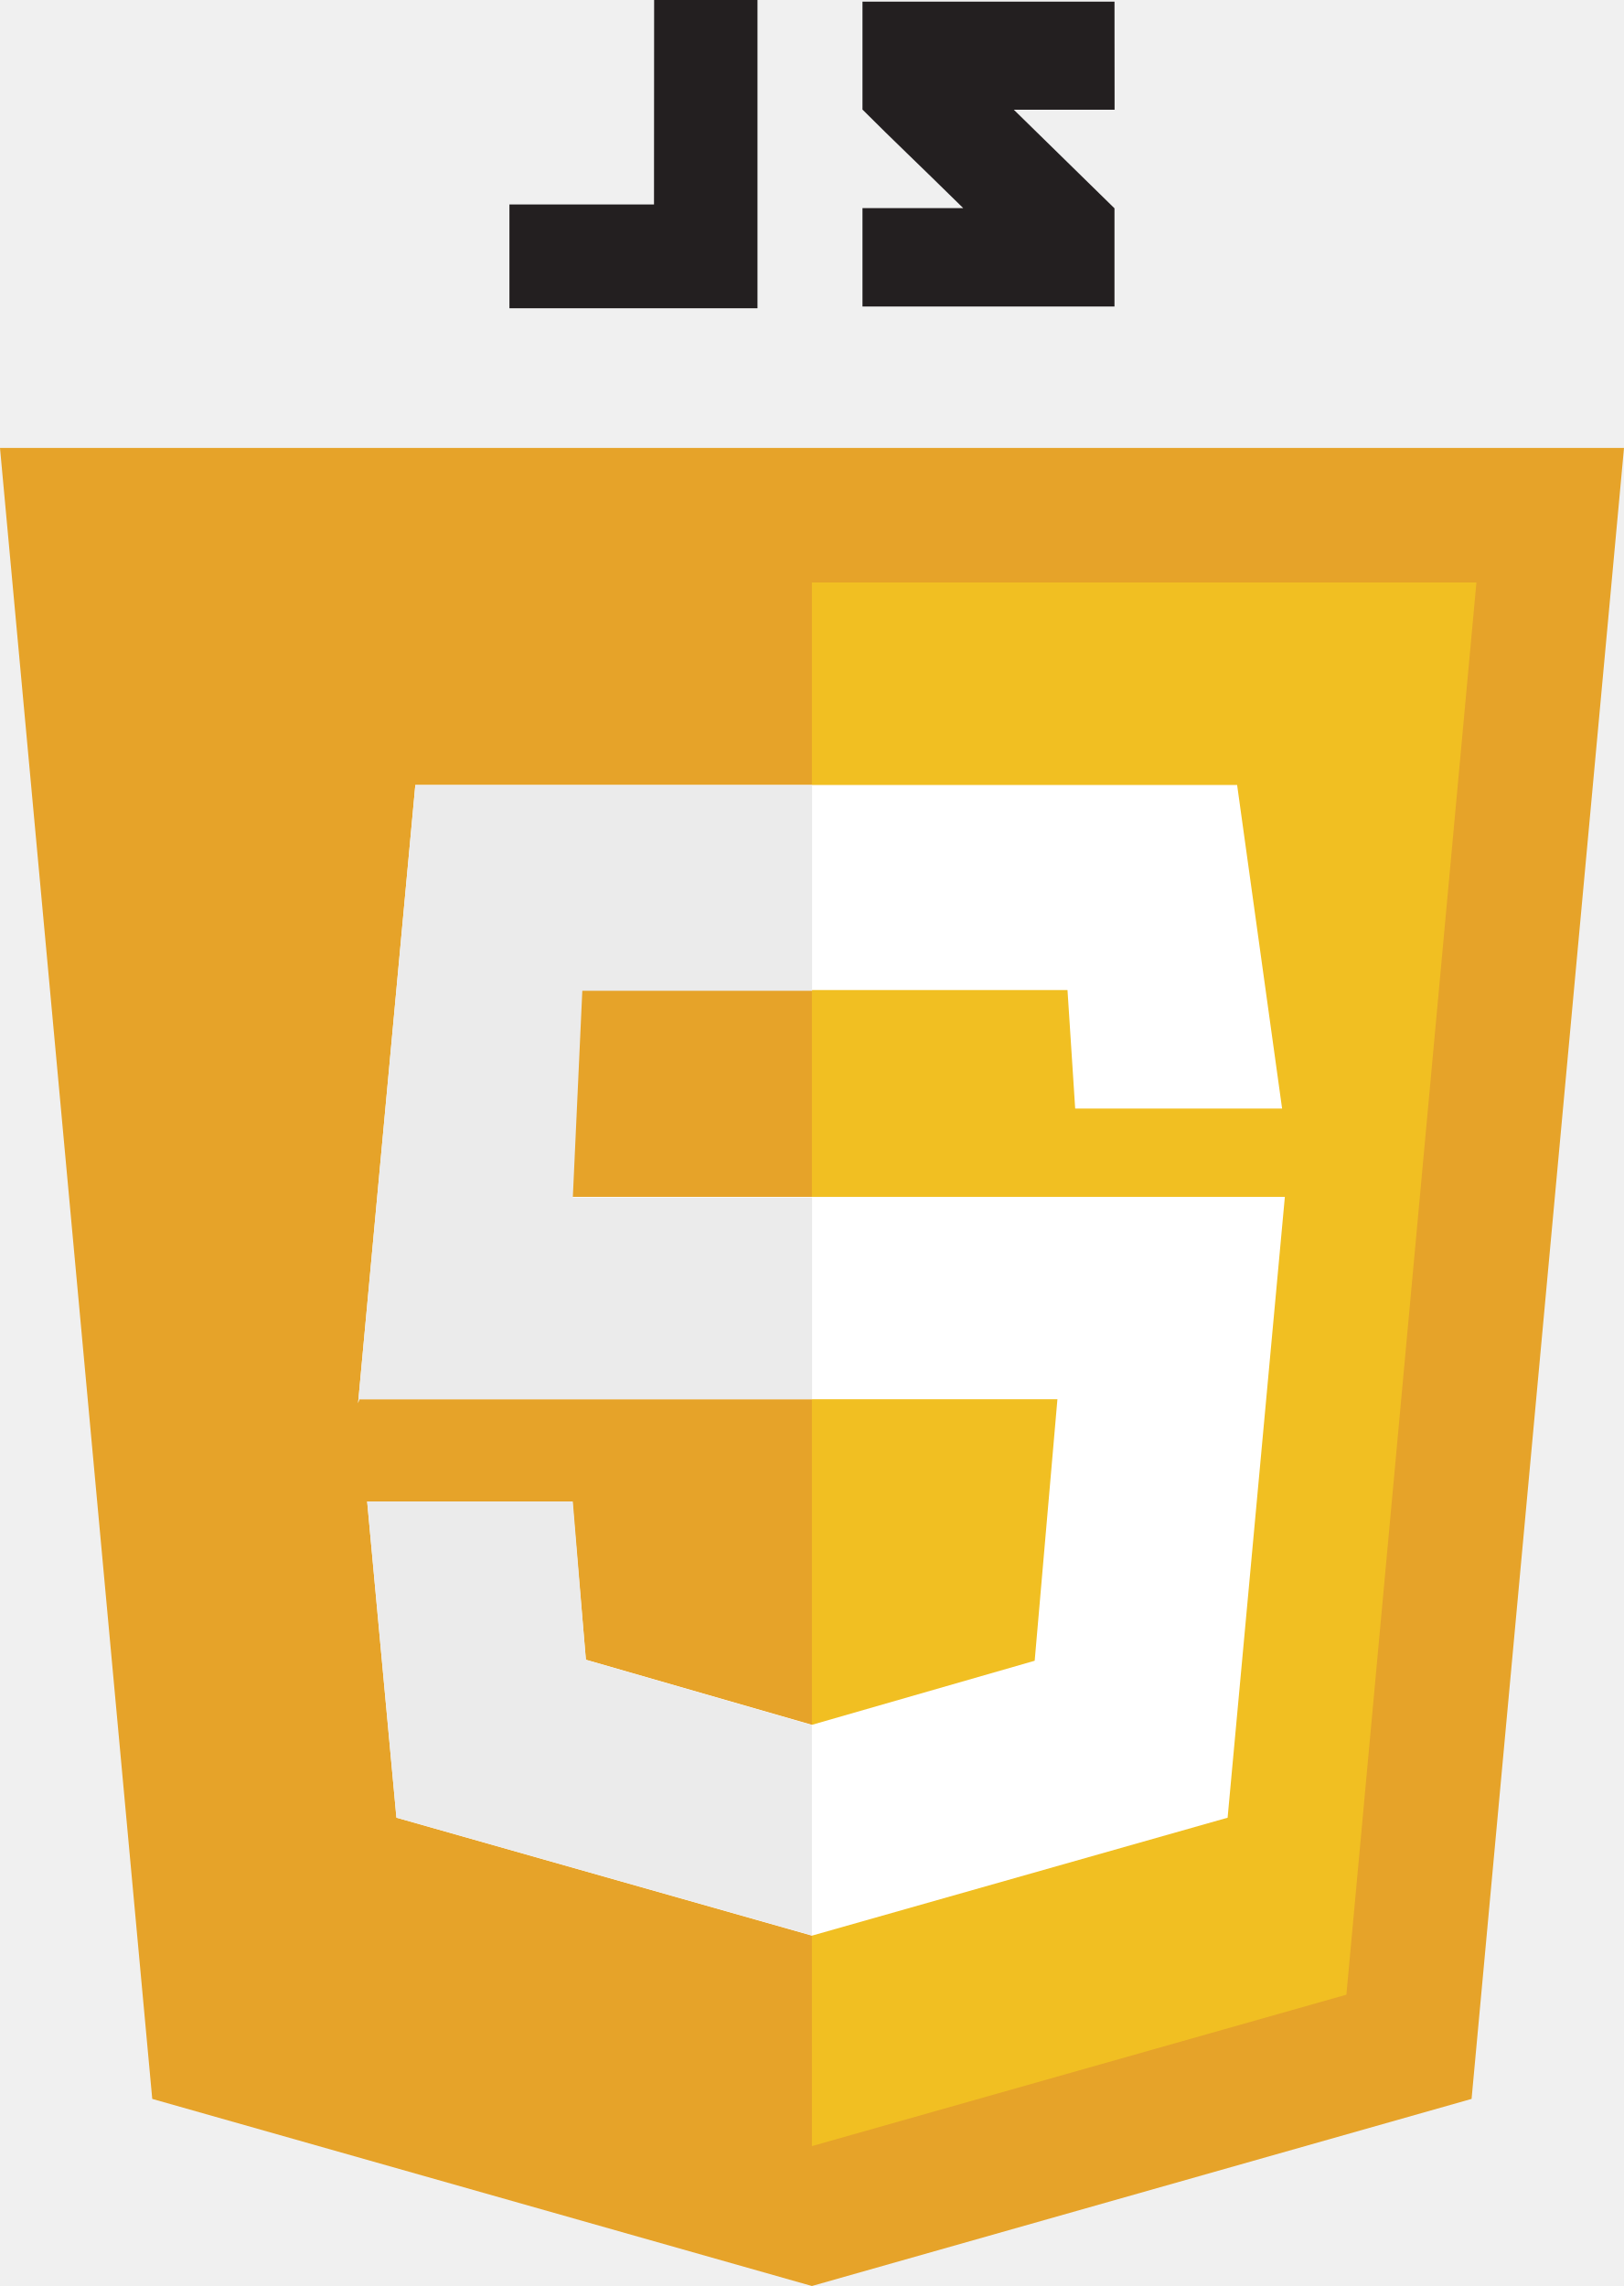
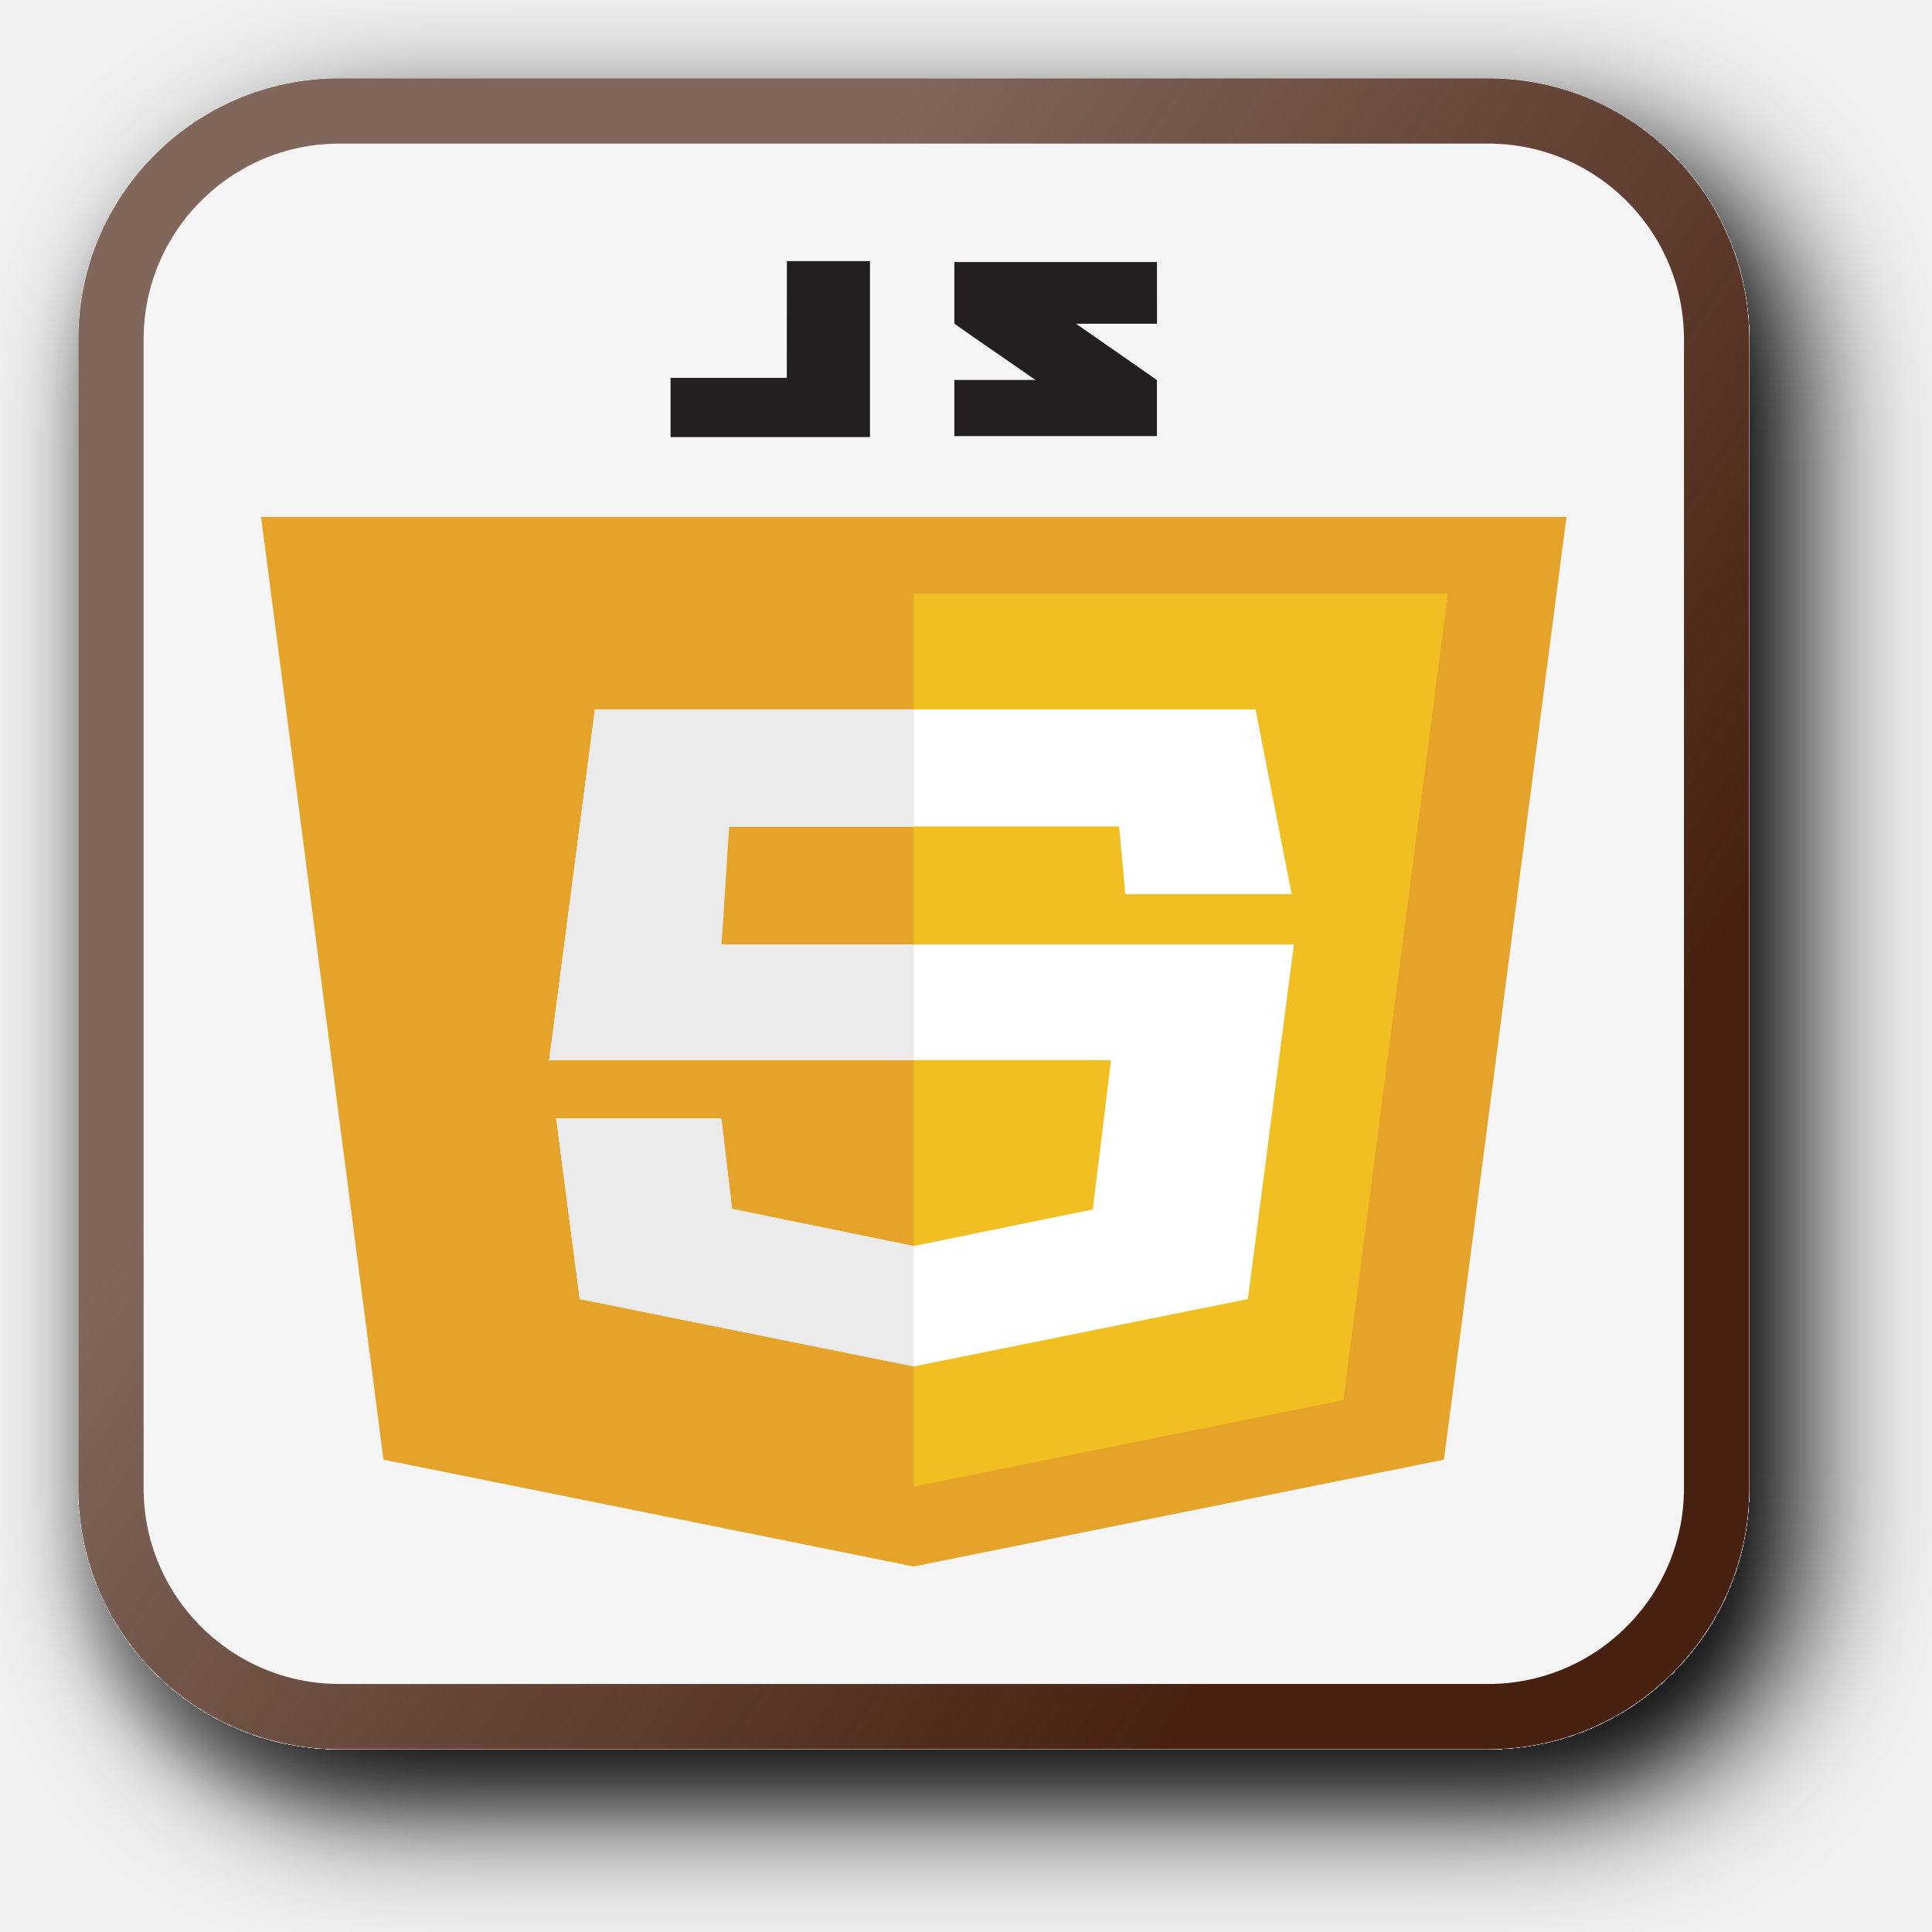
- <svg xmlns="http://www.w3.org/2000/svg" width="78.562" height="110.589" viewBox="0 0 78.562 110.589">
-   <path fill="#e6a329" d="M78.562,489.9H0l7.365,79.867,31.912,9.051,31.912-9.051Z" data-name="Path 275" transform="translate(0 -468.229)" />
-   <path fill="#f1bf22" d="M887.9,637v75.643l25.856-7.325L920.046,637Z" data-name="Path 276" transform="translate(-848.623 -608.822)" />
-   <path fill="#fff" d="M434.124,858.5H394.369L391.6,888.4l.057-.186h33.774l-1.1,12.651-10.776,3.1-10.935-3.15-.655-7.657h-9.926l1.416,15.3,20.1,5.706,20.109-5.706,2.769-30.032H400.589l.46-10.006h24.869l.372,5.733H436.3Z" data-name="Path 277" transform="translate(-374.277 -820.524)" />
-   <path fill="#ebebeb" d="M413.563,858.5H394.369L391.6,888.4l.057-.186h21.905v-9.754H401.987l.46-10.006h11.116Zm-11.576,34.663h-9.949l1.416,15.292,20.1,5.7V903.979l-10.935-3.158Z" data-name="Path 278" transform="translate(-374.277 -820.524)" />
-   <path fill="#231f20" d="M564.094,9.891H557.1v5.021h12V0h-5ZM586.371.08H574.179V5.3c1.628,1.628,2.477,2.411,4.875,4.769h-4.875v4.76h12.191V10.077L581.5,5.308h4.875Z" data-name="Path 279" transform="translate(-532.456)" />
+ <svg xmlns="http://www.w3.org/2000/svg" width="148" height="148" viewBox="0 0 148 148" fill="none">
+   <g filter="url(#filter0_dd_3_302)">
+     <rect x="6" y="6" width="128" height="128" rx="20" fill="#F5F5F5" />
+     <rect x="8.5" y="8.5" width="123" height="123" rx="17.5" stroke="url(#paint0_linear_3_302)" stroke-width="5" />
+   </g>
+   <g clip-path="url(#clip0_3_302)">
+     <path d="M120 39.596H20L29.375 111.816L69.995 120L110.615 111.816L120 39.596Z" fill="#E6A329" />
+     <path d="M69.995 45.48V113.88L102.906 107.256L110.913 45.48H69.995Z" fill="#F1BF22" />
+     <path d="M96.178 54.34H45.575L42.05 81.377L42.123 81.209H85.113L83.713 92.648L69.996 95.451L56.077 92.603L55.243 85.679H42.609L44.411 99.514L69.996 104.674L95.593 99.514L99.117 72.358H53.492L54.078 63.31H85.733L86.206 68.494H98.948L96.178 54.34Z" fill="white" />
+     <path d="M70.006 54.34H45.575L42.05 81.377L42.123 81.209H70.005V72.389H55.272L55.857 63.341H70.006V54.34ZM55.272 85.684H42.608L44.41 99.511L69.995 104.666V95.464L56.076 92.609L55.272 85.684Z" fill="#EBEBEB" />
+     <path d="M60.271 28.944H51.369V33.484H66.643V20H60.279L60.271 28.944ZM88.627 20.072H73.108V24.793C75.181 26.265 76.261 26.973 79.314 29.105H73.108V33.409H88.626V29.112L82.427 24.8H88.632L88.627 20.072Z" fill="#231F20" />
+   </g>
+   <defs>
+     <filter id="filter0_dd_3_302" x="0" y="0" width="148" height="148" filterUnits="userSpaceOnUse" color-interpolation-filters="sRGB">
+       <feFlood flood-opacity="0" result="BackgroundImageFix" />
+       <feColorMatrix in="SourceAlpha" type="matrix" values="0 0 0 0 0 0 0 0 0 0 0 0 0 0 0 0 0 0 127 0" result="hardAlpha" />
+       <feOffset dx="4" dy="4" />
+       <feGaussianBlur stdDeviation="5" />
+       <feComposite in2="hardAlpha" operator="out" />
+       <feColorMatrix type="matrix" values="0 0 0 0 0 0 0 0 0 0 0 0 0 0 0 0 0 0 1 0" />
+       <feBlend mode="normal" in2="BackgroundImageFix" result="effect1_dropShadow_3_302" />
+       <feColorMatrix in="SourceAlpha" type="matrix" values="0 0 0 0 0 0 0 0 0 0 0 0 0 0 0 0 0 0 127 0" result="hardAlpha" />
+       <feOffset dy="4" />
+       <feGaussianBlur stdDeviation="2" />
+       <feComposite in2="hardAlpha" operator="out" />
+       <feColorMatrix type="matrix" values="0 0 0 0 0 0 0 0 0 0 0 0 0 0 0 0 0 0 0.25 0" />
+       <feBlend mode="normal" in2="effect1_dropShadow_3_302" result="effect2_dropShadow_3_302" />
+       <feBlend mode="normal" in="SourceGraphic" in2="effect2_dropShadow_3_302" result="shape" />
+     </filter>
+     <linearGradient id="paint0_linear_3_302" x1="-13.059" y1="-13.714" x2="178.885" y2="117.157" gradientUnits="userSpaceOnUse">
+       <stop offset="0.344" stop-color="#472010" stop-opacity="0.67" />
+       <stop offset="0.724" stop-color="#472010" />
+     </linearGradient>
+     <clipPath id="clip0_3_302">
+       <rect width="100" height="100" fill="white" transform="translate(20 20)" />
+     </clipPath>
+   </defs>
</svg>
